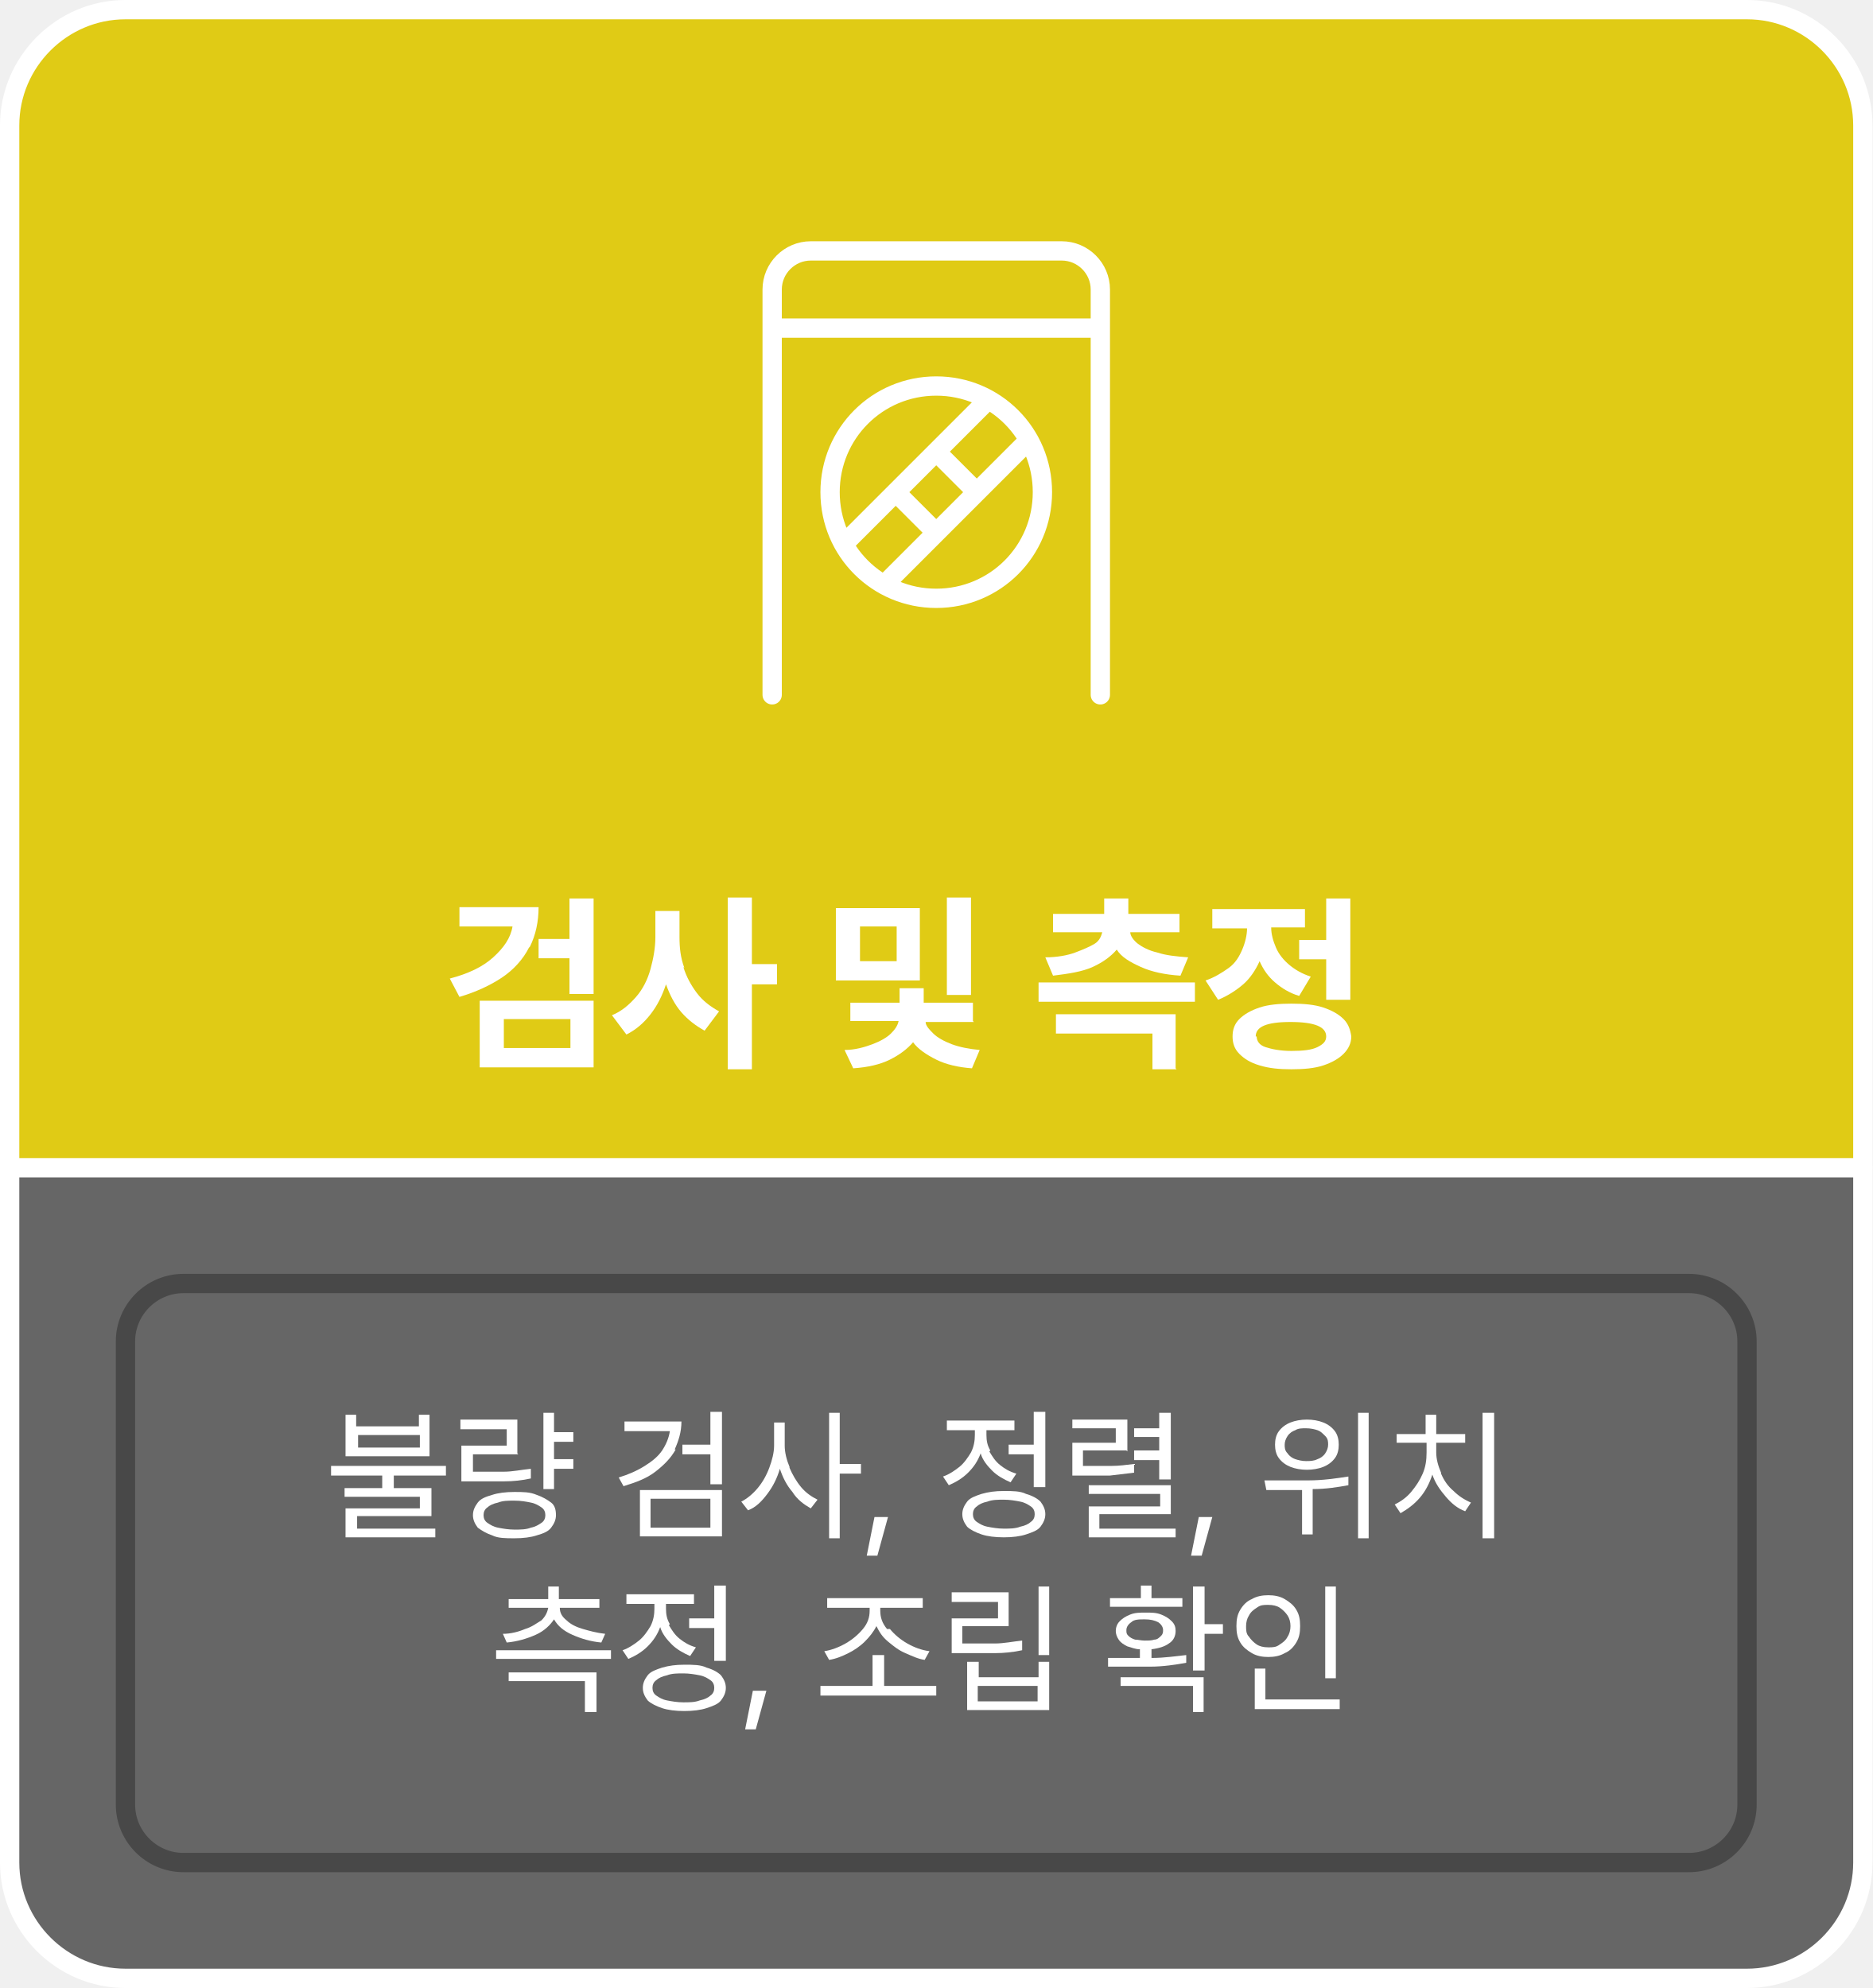
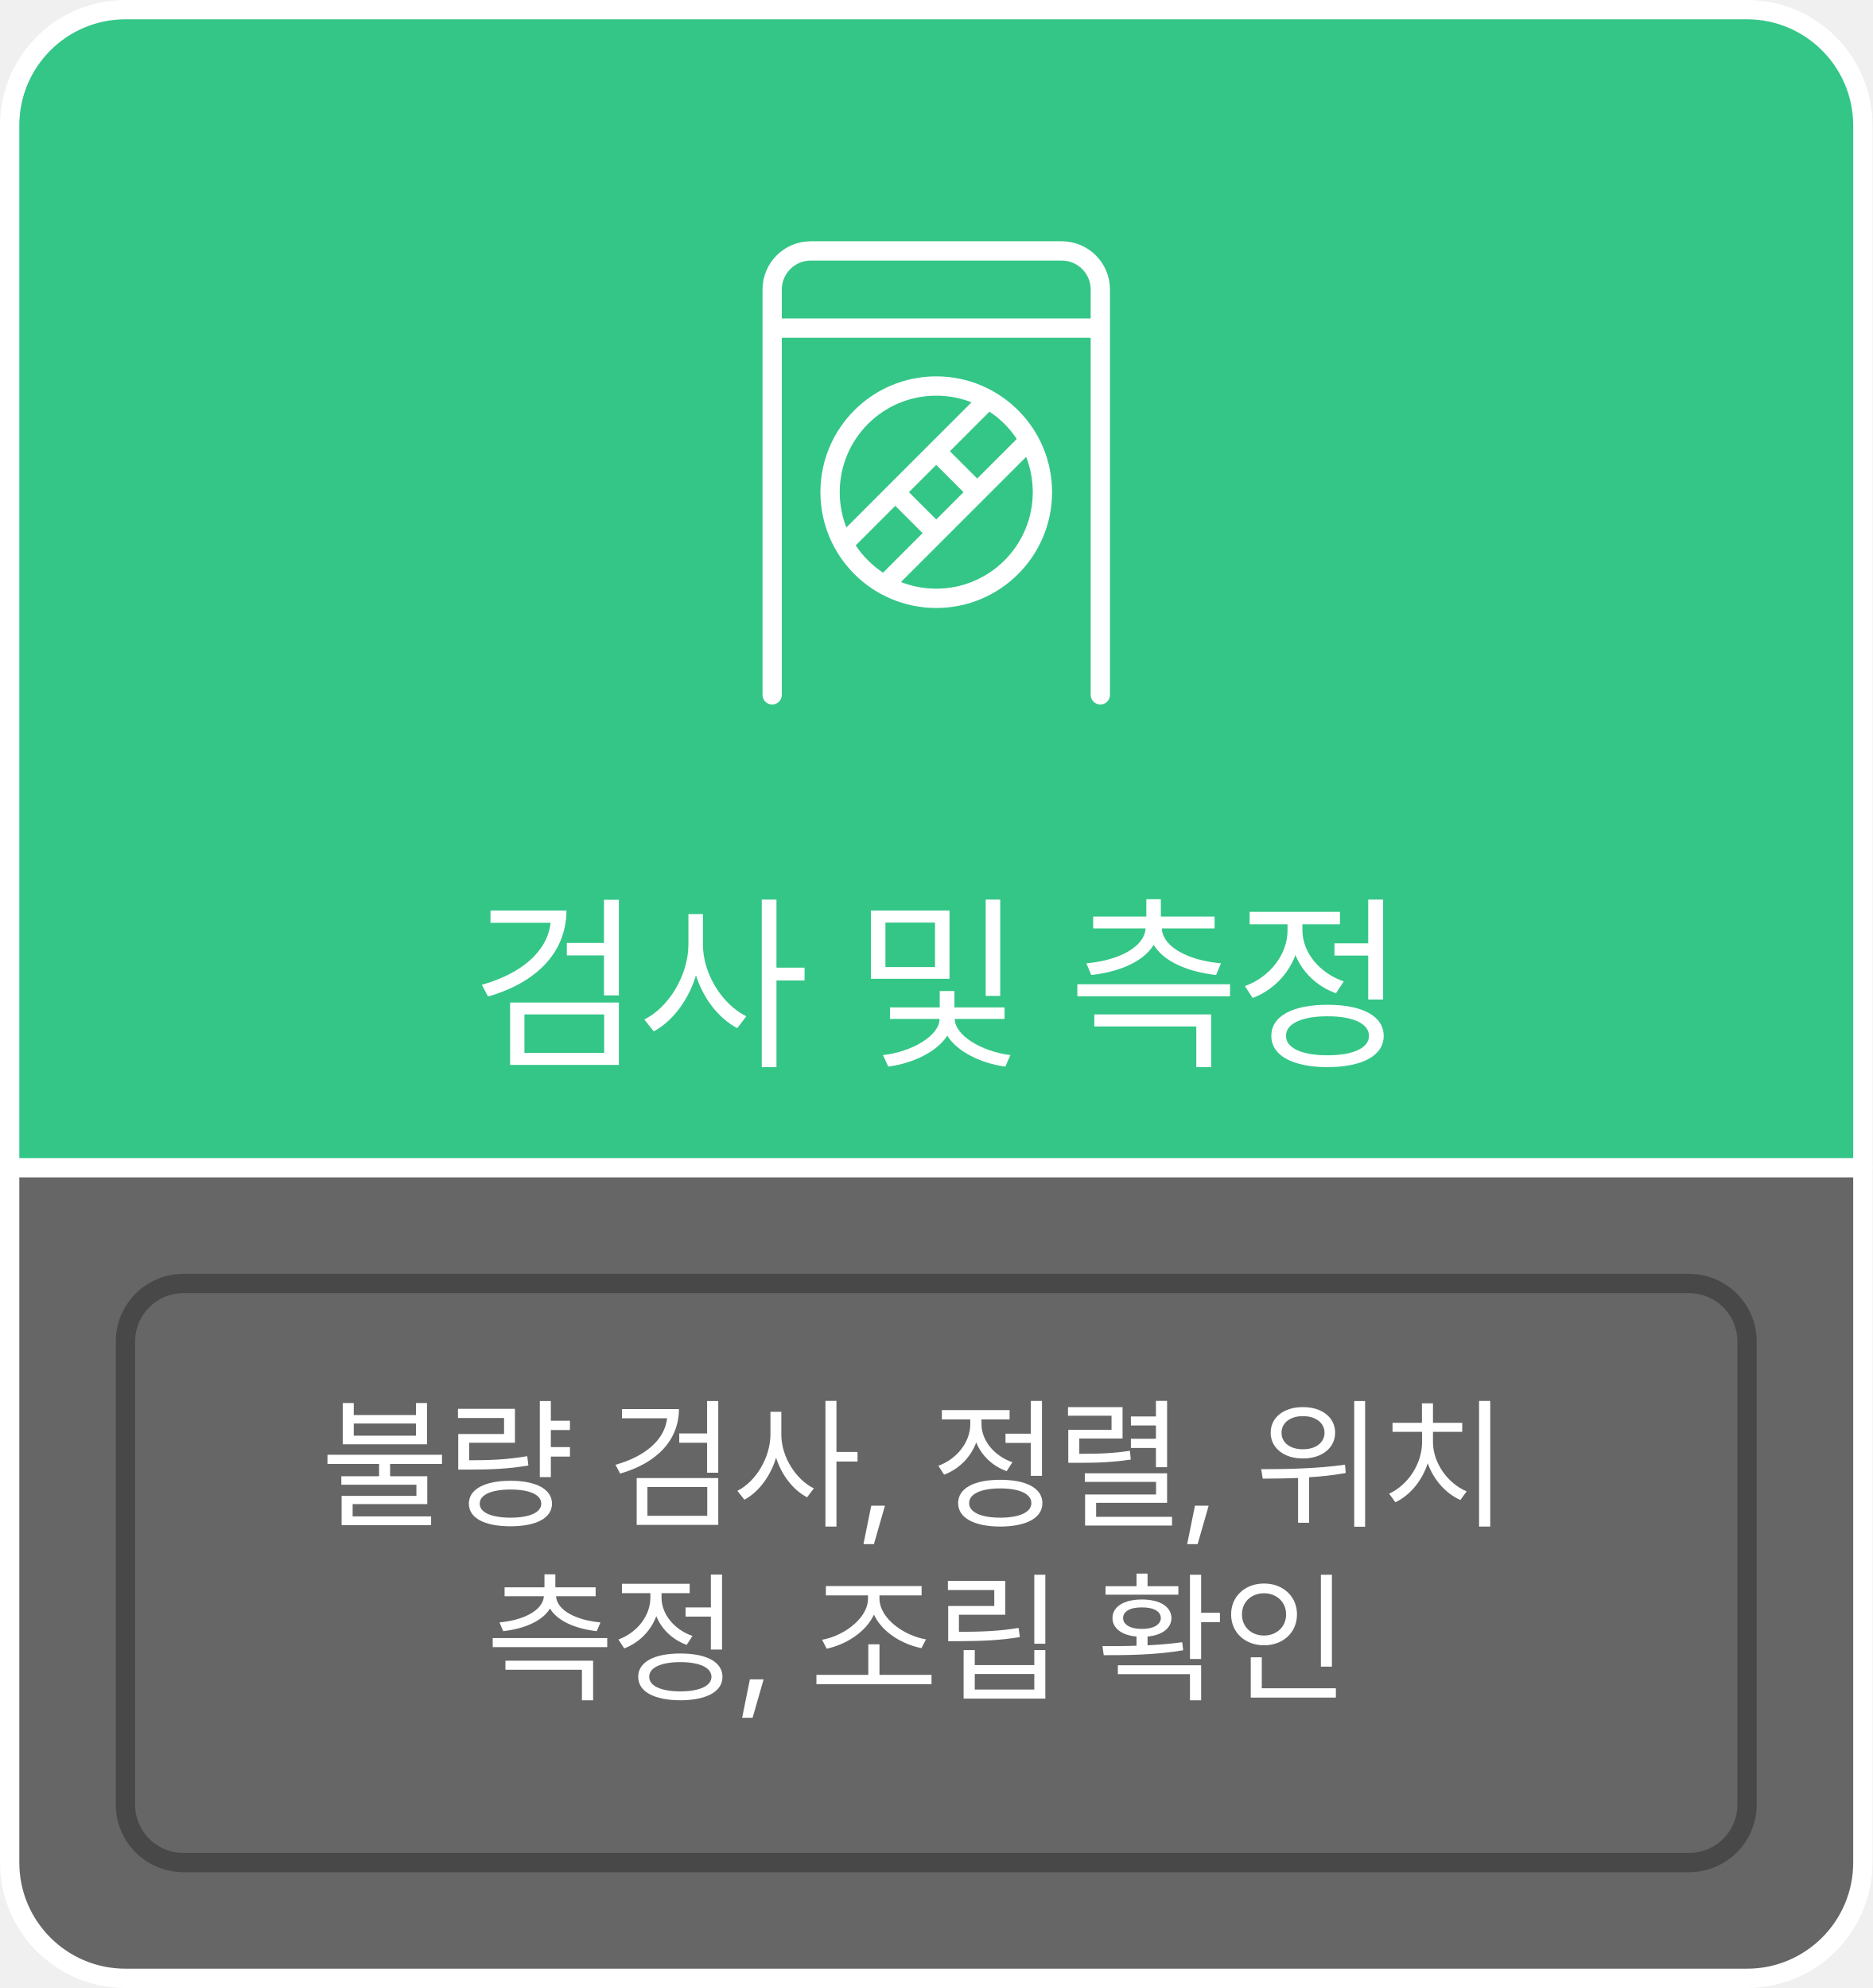
- <svg xmlns="http://www.w3.org/2000/svg" id="_레이어_2" version="1.1" viewBox="0 0 194 206">
-   <defs>
-     <style>
-       .st0 {
-         fill: #fff;
-       }
- 
-       .st1 {
-         fill: #e0cb15;
-       }
- 
-       .st1, .st2 {
-         fill-rule: evenodd;
-       }
- 
-       .st3 {
-         stroke: #fff;
-       }
- 
-       .st3, .st4 {
-         fill: none;
-         stroke-linecap: round;
-         stroke-linejoin: round;
-         stroke-width: 2px;
-       }
- 
-       .st5 {
-         isolation: isolate;
-       }
- 
-       .st2 {
-         fill: #666;
-       }
- 
-       .st4 {
-         stroke: #484848;
-       }
-     </style>
-   </defs>
-   <g id="_레이어_1-2">
-     <g id="g-root-cp_1_g-1_1_5vlg91vhptze-fill">
-       <g id="cp_1_g-1_1_5vlg91vhptze-fill">
-         <path class="st1" d="M13,13H1C1,6.4,6.4,1,13,1v12ZM13,1v12h168V1H13ZM193,13h-12V1c6.6,0,12,5.4,12,12ZM193,121H1V13h192v108Z" />
-       </g>
-     </g>
-     <g id="g-root-cp_0_g-0_1_1ur65ax1vhpukk-fill">
-       <g id="cp_0_g-0_1_1ur65ax1vhpukk-fill">
-         <path class="st2" d="M1,193h12v12c-6.6,0-12-5.4-12-12ZM181,205v-12H13v12h168ZM193,193c0,6.6-5.4,12-12,12v-12h12ZM193,121H1v72h192v-72Z" />
-       </g>
-     </g>
-     <g id="g-root-tx_4g2wyh1vh6878-fill">
-       <g id="tx_4g2wyh1vh6878-fill">
-         <g class="st5">
-           <g class="st5">
-             <g class="st5">
-               <path class="st0" d="M46.2,152.9h-5.4v1.3h3.9v2.9h-7.7v1.3h8.1v.9h-9.3v-3h7.7v-1.2h-7.8v-.9h3.9v-1.3h-5.3v-1h11.9v1ZM37,147.8h6.4v-1.2h1.1v4.3h-8.7v-4.3h1.1v1.2ZM43.5,150v-1.3h-6.4v1.3h6.4Z" />
-               <path class="st0" d="M53.7,150.7h-4.7v1.8c1.2,0,2.3,0,3.2,0s1.8-.2,2.8-.3v1c-.9.2-1.8.3-2.8.3s-2.1,0-3.4,0h-1v-3.7h4.7v-1.7h-4.8v-1h5.9v3.5ZM55.6,154.9c.6.2,1.1.5,1.5.8s.5.8.5,1.3-.2.9-.5,1.3c-.3.4-.8.6-1.5.8-.6.2-1.4.3-2.3.3s-1.7,0-2.3-.3c-.6-.2-1.1-.5-1.5-.8-.3-.4-.5-.8-.5-1.3s.2-.9.5-1.3c.3-.4.8-.6,1.5-.8.6-.2,1.4-.3,2.3-.3s1.6,0,2.3.3ZM51.6,155.7c-.5.1-.9.3-1.1.5-.3.2-.4.5-.4.8,0,.3.1.6.4.8.3.2.6.4,1.1.5.5.1,1.1.2,1.7.2s1.2,0,1.7-.2c.5-.1.8-.3,1.1-.5.3-.2.4-.5.4-.8s-.1-.6-.4-.8c-.3-.2-.6-.4-1.1-.5s-1-.2-1.7-.2-1.2,0-1.7.2ZM59.4,149.4h-2v1.8h2v1h-2v2.1h-1.1v-7.9h1.1v2h2v1Z" />
-               <path class="st0" d="M70,150.2c-.5.9-1.2,1.6-2.1,2.3s-2,1.1-3.3,1.5l-.5-.9c1-.3,1.9-.7,2.7-1.2.8-.5,1.4-1,1.8-1.6.4-.6.7-1.3.8-2h-4.7v-1h5.9c0,1.1-.3,2-.7,2.9ZM74.8,159.2h-8.5v-4.8h8.5v4.8ZM67.4,158.3h6.2v-3h-6.2v3ZM74.8,153.8h-1.2v-3.1h-2.9v-1h2.9v-3.4h1.2v7.4Z" />
-               <path class="st0" d="M81.8,152.1c.3.7.7,1.4,1.2,2s1.1,1,1.7,1.3l-.7.9c-.7-.4-1.4-.9-1.9-1.7-.6-.7-1-1.5-1.3-2.4-.3,1-.7,1.8-1.3,2.6-.6.8-1.2,1.4-2,1.7l-.7-.9c.6-.3,1.2-.8,1.7-1.4.5-.6.9-1.3,1.2-2.1.3-.8.5-1.6.5-2.3v-2.4h1.1v2.4c0,.7.2,1.5.5,2.2ZM87,151.7h2.2v1h-2.2v6.7h-1.1v-13h1.1v5.3Z" />
-             </g>
-             <g class="st5">
-               <path class="st0" d="M90.9,161.2h-1.1l.8-4h1.4l-1.1,4Z" />
-             </g>
-             <g class="st5">
-               <path class="st0" d="M102.5,150.4c.3.5.6,1,1.1,1.4.5.4,1,.7,1.7.9l-.6.9c-.7-.3-1.4-.7-1.9-1.2-.5-.5-1-1.1-1.2-1.8-.3.8-.7,1.4-1.3,2-.6.6-1.3,1-2,1.3l-.6-.9c.6-.2,1.2-.6,1.7-1,.5-.4.9-1,1.2-1.5.3-.6.4-1.2.4-1.8v-.5h-2.9v-1h7v1h-2.9v.5c0,.6.1,1.1.4,1.6ZM106.3,154.8c.7.2,1.2.5,1.5.8.3.4.5.8.5,1.3s-.2.9-.5,1.3c-.3.4-.9.6-1.5.8s-1.4.3-2.3.3c-.9,0-1.7-.1-2.3-.3s-1.2-.5-1.5-.8c-.3-.4-.5-.8-.5-1.3s.2-.9.5-1.3c.3-.4.9-.6,1.5-.8.7-.2,1.4-.3,2.3-.3s1.7,0,2.3.3ZM102.3,155.6c-.5.1-.9.3-1.1.5-.3.2-.4.5-.4.8,0,.3.1.6.4.8.3.2.6.4,1.1.5.5.1,1.1.2,1.7.2s1.2,0,1.7-.2c.5-.1.9-.3,1.1-.5.3-.2.4-.5.4-.8s-.1-.6-.4-.8c-.3-.2-.6-.4-1.1-.5-.5-.1-1.1-.2-1.7-.2s-1.2,0-1.7.2ZM108.3,154.1h-1.2v-3.4h-2.6v-1h2.6v-3.4h1.2v7.8Z" />
-               <path class="st0" d="M116.7,150.3h-4.5v1.6h.6c.9,0,1.7,0,2.4,0,.7,0,1.5-.1,2.3-.2v.9c-.8.1-1.7.2-2.5.3-.8,0-1.8,0-3,0h-.9v-3.4h4.5v-1.5h-4.5v-.9h5.7v3.3ZM121.3,156.9h-7.4v1.5h7.9v.9h-9v-3.2h7.4v-1.3h-7.4v-.9h8.5v3.1ZM121.3,153.3h-1.2v-2h-2.6v-1h2.6v-1.4h-2.6v-.9h2.6v-1.6h1.2v6.9Z" />
-             </g>
-             <g class="st5">
-               <path class="st0" d="M124.5,161.2h-1.1l.8-4h1.4l-1.1,4Z" />
-             </g>
-             <g class="st5">
-               <path class="st0" d="M135.6,153.4c1.4,0,2.8-.2,4.1-.4v.9c-1.1.2-2.3.4-3.7.4v4.7h-1.1v-4.6c-.9,0-2.1,0-3.7,0l-.2-1c1.6,0,3.1,0,4.6,0ZM137.1,147.4c.5.2.9.5,1.2.9.3.4.4.9.4,1.4s-.1,1-.4,1.4c-.3.4-.7.7-1.2.9-.5.2-1.1.3-1.7.3-.6,0-1.2-.1-1.7-.3-.5-.2-.9-.5-1.2-.9-.3-.4-.4-.9-.4-1.4s.1-1,.4-1.4c.3-.4.7-.7,1.2-.9.5-.2,1.1-.3,1.7-.3.6,0,1.2.1,1.7.3ZM134.2,148.2c-.3.1-.6.3-.8.6-.2.3-.3.6-.3.9,0,.3,0,.6.3.9.2.3.5.5.8.6.3.1.7.2,1.1.2.4,0,.8,0,1.2-.2.3-.1.6-.3.8-.6.2-.3.3-.6.3-.9s0-.6-.3-.9-.5-.5-.8-.6c-.3-.1-.7-.2-1.2-.2-.4,0-.8,0-1.1.2ZM141.8,159.4h-1.1v-13h1.1v13Z" />
-               <path class="st0" d="M149.3,152.7c.3.7.7,1.3,1.3,1.8.5.5,1.1.9,1.8,1.2l-.6.9c-.8-.3-1.4-.8-2-1.5s-1.1-1.4-1.4-2.3c-.3.9-.7,1.7-1.3,2.4-.6.7-1.3,1.2-2,1.6l-.6-.9c.6-.3,1.2-.7,1.7-1.3.5-.6.9-1.2,1.2-1.9.3-.7.4-1.4.4-2.2v-1h-3.1v-.9h3v-2h1.1v2h3v.9h-3v1c0,.7.2,1.4.5,2.1ZM154.8,159.4h-1.2v-13h1.2v13Z" />
-             </g>
-           </g>
-           <g class="st5">
-             <g class="st5">
-               <path class="st0" d="M63.3,171.9h-11.9v-.9h11.9v.9ZM57.9,165.7h4.2v.9h-4.1c0,.5.2.9.7,1.3.4.4,1,.7,1.7.9.7.2,1.4.4,2.3.5l-.4.9c-1.1-.1-2.1-.4-3-.8-.9-.4-1.5-.9-1.9-1.6-.4.6-1,1.2-1.9,1.6-.9.4-1.9.7-3,.8l-.4-.9c.8,0,1.6-.2,2.3-.5.7-.2,1.2-.6,1.7-.9.4-.4.6-.8.7-1.3h-4.1v-.9h4.1v-1.3h1.1v1.3ZM61.8,177.4h-1.2v-3.2h-7.9v-.9h9.1v4.1Z" />
-               <path class="st0" d="M69.3,168.4c.3.5.6,1,1.1,1.4.5.4,1,.7,1.7.9l-.6.9c-.7-.3-1.4-.7-1.9-1.2-.5-.5-1-1.1-1.2-1.8-.3.8-.7,1.4-1.3,2-.6.6-1.3,1-2,1.3l-.6-.9c.6-.2,1.2-.6,1.7-1,.5-.4.9-1,1.2-1.5.3-.6.4-1.2.4-1.8v-.5h-2.9v-1h7v1h-2.9v.5c0,.6.1,1.1.4,1.6ZM73.2,172.8c.7.2,1.2.5,1.5.8.3.4.5.8.5,1.3s-.2.9-.5,1.3c-.3.4-.9.6-1.5.8s-1.4.3-2.3.3c-.9,0-1.7-.1-2.3-.3s-1.2-.5-1.5-.8c-.3-.4-.5-.8-.5-1.3s.2-.9.5-1.3.9-.6,1.5-.8c.7-.2,1.4-.3,2.3-.3s1.7,0,2.3.3ZM69.1,173.6c-.5.1-.9.3-1.1.5-.3.2-.4.5-.4.8,0,.3.1.6.4.8.3.2.6.4,1.1.5.5.1,1.1.2,1.7.2s1.2,0,1.7-.2c.5-.1.9-.3,1.1-.5.3-.2.4-.5.4-.8s-.1-.6-.4-.8c-.3-.2-.6-.4-1.1-.5-.5-.1-1.1-.2-1.7-.2s-1.2,0-1.7.2ZM75.2,172.1h-1.2v-3.4h-2.6v-1h2.6v-3.4h1.2v7.8Z" />
-             </g>
-             <g class="st5">
-               <path class="st0" d="M78.3,179.2h-1.1l.8-4h1.4l-1.1,4Z" />
-             </g>
-             <g class="st5">
-               <path class="st0" d="M96.9,175.7h-11.9v-1h5.4v-3.2h1.2v3.2h5.4v1ZM92.2,168.8c.5.6,1.1,1.1,1.8,1.5.7.4,1.5.7,2.3.8l-.5.9c-.7-.1-1.3-.4-2-.7-.7-.3-1.2-.7-1.8-1.2s-.9-1-1.2-1.6c-.3.6-.7,1.1-1.2,1.6-.5.5-1.1.9-1.7,1.2-.6.3-1.3.6-2,.7l-.5-.9c.7-.1,1.5-.4,2.2-.8s1.3-.9,1.8-1.5c.5-.6.7-1.2.7-1.9v-.3h-4.4v-1h9.9v1h-4.4v.3c0,.7.2,1.3.7,1.9Z" />
-               <path class="st0" d="M104.5,168.5h-4.8v1.8c1.3,0,2.5,0,3.4,0,.9,0,1.8-.2,2.8-.3v1c-.9.2-1.9.3-2.8.3-.9,0-2.1,0-3.4,0h-1.1v-3.6h4.8v-1.7h-4.8v-1h5.9v3.5ZM101.4,173.8h6.2v-1.6h1.1v5h-8.5v-5h1.2v1.6ZM107.5,176.3v-1.6h-6.2v1.6h6.2ZM108.7,171.5h-1.1v-7.1h1.1v7.1Z" />
-               <path class="st0" d="M118.1,171.8v-.9c-.5,0-.9-.2-1.3-.3-.4-.2-.7-.4-.9-.7-.2-.3-.3-.6-.3-.9s.1-.7.4-1c.3-.3.6-.5,1.1-.7.5-.2,1-.2,1.6-.2s1.1,0,1.6.2c.5.2.8.4,1.1.7.3.3.4.6.4,1,0,.5-.2,1-.7,1.3-.4.3-1,.5-1.8.6v.9c1.4,0,2.6-.2,3.6-.3v.8c-1.1.2-2.4.4-3.7.4-1.3,0-2.8,0-4.4,0v-.9c1.4,0,2.5,0,3.4,0ZM122.5,166.5h-7.5v-.9h3.2v-1.3h1.1v1.3h3.2v.9ZM124.8,177.4h-1.2v-2.7h-7.5v-.9h8.6v3.6ZM117.2,168.1c-.3.2-.5.5-.5.8s0,.4.2.6c.2.2.4.3.7.4.3,0,.6.1,1,.1.4,0,.7,0,1-.1.3,0,.5-.2.7-.4.2-.2.2-.4.2-.6,0-.3-.2-.6-.5-.8-.4-.2-.8-.3-1.4-.3-.6,0-1.1,0-1.4.3ZM124.8,168.3h1.9v1h-1.9v3.8h-1.2v-8.7h1.2v3.9Z" />
-               <path class="st0" d="M133.1,165.7c.5.3.9.6,1.2,1.1.3.5.4,1,.4,1.7s-.1,1.2-.4,1.7c-.3.5-.7.9-1.2,1.1-.5.3-1.1.4-1.7.4s-1.2-.1-1.7-.4c-.5-.3-.9-.6-1.2-1.1-.3-.5-.4-1-.4-1.7s.1-1.2.4-1.7c.3-.5.7-.9,1.2-1.1.5-.3,1.1-.4,1.7-.4s1.2.1,1.7.4ZM130.2,166.6c-.3.2-.6.4-.8.8-.2.3-.3.7-.3,1.1,0,.4,0,.8.3,1.1.2.3.5.6.8.8.3.2.7.3,1.2.3s.8,0,1.2-.3c.3-.2.6-.4.8-.8.2-.3.3-.7.3-1.1s-.1-.8-.3-1.1-.5-.6-.8-.8c-.3-.2-.7-.3-1.2-.3s-.8,0-1.2.3ZM138.8,177.1h-8.8v-4.2h1.1v3.2h7.7v1ZM138.4,173.9h-1.1v-9.5h1.1v9.5Z" />
-             </g>
-           </g>
+ <svg xmlns="http://www.w3.org/2000/svg" version="1.1" id="Layer_1" x="0px" y="0px" width="194px" height="206px" viewBox="0 0 194 206" enable-background="new 0 0 194 206" xml:space="preserve">
+   <g id="g-root-cp_1_g-1_1_5vlg91vhptze-fill" transform="translate(122, 86)">
+     <g>
+       <g id="cp_1_g-1_1_5vlg91vhptze-fill_8_">
+         <g>
+           <path fill="#34C687" d="M-109-73h-12c0-6.604,5.396-12,12-12V-73z M-109-85v12H59v-12H-109z M71-73H59v-12      C65.615-85,71-79.616,71-73z M71,35h-192V-73H71V35z" />
        </g>
      </g>
    </g>
-     <g id="g-root-tx_hrjfbt1vh66mb-fill">
-       <g id="tx_hrjfbt1vh66mb-fill">
-         <g class="st5">
-           <g class="st5">
-             <g class="st5">
-               <path class="st0" d="M54.8,98.2c-.6,1.2-1.6,2.3-2.8,3.1s-2.7,1.5-4.4,2l-1-1.9c1.9-.5,3.4-1.2,4.5-2.2s1.8-2,2-3.2h-5.5v-2h8.2c0,1.5-.3,2.9-.9,4.1ZM61.5,110.6h-11.8v-6.9h11.8v6.9ZM52.2,108.6h6.9v-3h-6.9v3ZM61.5,103h-2.5v-3.7h-3.2v-2h3.2v-4.2h2.5v9.9Z" />
-               <path class="st0" d="M70.8,100.2c.3,1,.8,1.9,1.4,2.7s1.4,1.4,2.3,1.9l-1.5,2c-.9-.5-1.7-1.1-2.4-1.9s-1.2-1.8-1.6-2.9c-.4,1.2-.9,2.2-1.6,3.1s-1.5,1.6-2.5,2.1l-1.5-2c1-.4,1.8-1.1,2.5-1.9s1.2-1.8,1.5-2.9.5-2.2.5-3.3v-2.7h2.5v2.7c0,1.1.1,2.1.5,3.2ZM77.9,99.9h2.6v2.1h-2.6v8.8h-2.5v-17.8h2.5v6.9Z" />
-               <path class="st0" d="M95.3,101.6h-8.7v-7.5h8.7v7.5ZM100.9,105.9h-5c0,.4.4.8.8,1.2s1.1.8,1.9,1.1c.8.3,1.8.5,2.9.6l-.8,1.9c-1.4-.1-2.7-.4-3.7-.9s-1.9-1.1-2.4-1.8c-.6.7-1.4,1.3-2.4,1.8s-2.3.8-3.8.9l-.9-1.9c1.1,0,2.1-.3,2.9-.6s1.5-.7,1.9-1.1.7-.8.8-1.3h-5v-1.9h5.1v-1.5h2.5v1.5h5.1v1.9ZM89.1,99.6h3.8v-3.6h-3.8v3.6ZM100.6,103.1h-2.5v-10.1h2.5v10.1Z" />
-               <path class="st0" d="M123.8,103.8h-16.2v-2h16.2v2ZM116.9,94.7h5.3v1.9h-5.1c0,.4.4.9.8,1.2s1.1.7,2,.9c.9.3,1.9.4,3.2.5l-.8,1.9c-1.6-.1-3-.4-4.1-.9-1.1-.5-2-1-2.5-1.8-.6.7-1.4,1.3-2.5,1.8-1.1.5-2.5.7-4.1.9l-.8-1.9c1.2,0,2.3-.2,3.1-.5s1.5-.6,2-.9.7-.8.8-1.2h-5.1v-1.9h5.3v-1.6h2.5v1.6ZM121.9,110.8h-2.5v-3.7h-10v-2h12.4v5.6Z" />
-               <path class="st0" d="M135.2,96.1h-3.5c0,.7.2,1.4.5,2.1s.8,1.3,1.4,1.8c.6.5,1.3.9,2.2,1.2l-1.2,2c-1-.3-1.8-.8-2.5-1.4-.7-.6-1.2-1.3-1.6-2.2-.4.9-1,1.8-1.7,2.4s-1.6,1.2-2.6,1.6l-1.3-2c.9-.3,1.7-.8,2.4-1.3s1.1-1.2,1.4-1.9c.3-.7.5-1.5.5-2.2h-3.6v-2h9.6v2ZM137.1,104.4c.9.3,1.6.7,2.1,1.2.5.5.7,1.1.8,1.8,0,.7-.3,1.3-.8,1.8-.5.5-1.2.9-2.1,1.2s-2,.4-3.3.4-2.3-.1-3.3-.4-1.6-.7-2.1-1.2c-.5-.5-.7-1.1-.7-1.8s.2-1.3.7-1.8c.5-.5,1.2-.9,2.1-1.2.9-.3,2-.4,3.3-.4,1.3,0,2.4.1,3.3.4ZM130.2,107.4c0,.5.3.9.9,1.1s1.5.4,2.7.4,2.1-.1,2.7-.4c.6-.3.9-.6.9-1.1,0-1-1.2-1.5-3.7-1.5s-3.6.5-3.6,1.5ZM139.9,103.6h-2.5v-4.2h-2.8v-2h2.8v-4.3h2.5v10.5Z" />
-             </g>
-           </g>
+   </g>
+   <g id="g-root-cp_0_g-0_1_1ur65ax1vhpukk-fill" transform="translate(122, 206)">
+     <g id="cp_0_g-0_1_1ur65ax1vhpukk-fill">
+       <g>
+         <path fill="#666666" d="M-121-13h12v12C-115.627-1-121-6.373-121-13z M59-1v-12h-168v12H59z M71-13c0,6.627-5.373,12-12,12v-12     H71z M71-85h-192v72H71V-85z" />
+       </g>
+     </g>
+   </g>
+   <g id="g-root-tx__4g2wyh1vh6878-fill" transform="translate(146, 230)">
+     <g id="tx__4g2wyh1vh6878-fill">
+       <g>
+         <g enable-background="new    ">
+           <path fill="#FFFFFF" d="M-100.208-78.303h-5.376v1.274h3.853v2.886h-7.734v1.274h8.13v0.908h-9.272v-3.032h7.749v-1.157h-7.778      v-0.879h3.911v-1.274h-5.347v-0.952h11.865V-78.303z M-109.348-83.371h6.445v-1.245h1.143v4.277h-8.73v-4.277h1.143V-83.371z       M-102.903-81.232v-1.26h-6.445v1.26H-102.903z" />
+           <path fill="#FFFFFF" d="M-92.649-80.5h-4.746v1.816c2.314,0,3.992-0.08,6.021-0.425l0.117,0.967      c-2.095,0.352-3.838,0.425-6.255,0.425h-1.011v-3.691h4.746v-1.655h-4.775v-0.952h5.903V-80.5z M-88.811-74.187      c0,1.494-1.641,2.344-4.292,2.344c-2.695,0-4.321-0.85-4.321-2.344s1.626-2.373,4.321-2.373      C-90.452-76.56-88.811-75.681-88.811-74.187z M-96.296-74.187c-0.015,0.908,1.201,1.45,3.193,1.45      c1.978,0,3.179-0.542,3.179-1.45c0-0.923-1.201-1.465-3.179-1.465C-95.095-75.651-96.311-75.109-96.296-74.187z M-86.951-81.818      h-1.978v1.772h1.978v0.981h-1.978v2.124h-1.143v-7.881h1.143v2.036h1.978V-81.818z" />
+           <path fill="#FFFFFF" d="M-81.75-77.307l-0.483-0.908c3.113-0.879,5.098-2.607,5.347-4.819h-4.673v-0.952h5.903      C-75.671-80.72-78-78.376-81.75-77.307z M-71.584-71.989h-8.452v-4.849h8.452V-71.989z M-78.923-72.927h6.196v-2.988h-6.196      V-72.927z M-71.584-77.395h-1.157V-80.5h-2.886v-0.967h2.886v-3.354h1.157V-77.395z" />
+           <path fill="#FFFFFF" d="M-61.682-75.769l-0.703,0.923c-1.436-0.754-2.637-2.293-3.208-4.102      c-0.586,1.926-1.816,3.566-3.281,4.351l-0.732-0.923c1.904-0.938,3.413-3.442,3.428-5.815v-2.373h1.128v2.373      C-65.051-79.035-63.528-76.677-61.682-75.769z M-59.338-79.548h2.183v0.996h-2.183v6.738h-1.143v-13.022h1.143V-79.548z" />
+           <path fill="#FFFFFF" d="M-55.457-69.997h-1.084l0.806-3.984h1.421L-55.457-69.997z" />
+           <path fill="#FFFFFF" d="M-41.108-78.479l-0.601,0.923c-1.465-0.527-2.6-1.618-3.149-2.974c-0.571,1.531-1.78,2.754-3.325,3.34      l-0.601-0.923c1.934-0.703,3.311-2.461,3.311-4.321v-0.483h-2.944v-0.967h7.017v0.967h-2.915v0.469      C-44.316-80.749-43.013-79.138-41.108-78.479z M-38.003-74.245c0,1.538-1.655,2.417-4.365,2.432      c-2.71-0.015-4.365-0.894-4.365-2.432s1.655-2.417,4.365-2.417S-38.003-75.783-38.003-74.245z M-45.591-74.245      c-0.015,0.938,1.23,1.509,3.223,1.509s3.223-0.571,3.223-1.509c0-0.952-1.23-1.523-3.223-1.523S-45.605-75.197-45.591-74.245z       M-38.047-77.072h-1.157v-3.413h-2.622v-0.952h2.622v-3.398h1.157V-77.072z" />
+           <path fill="#FFFFFF" d="M-29.697-80.939h-4.482v1.582c1.904,0.015,3.398-0.037,5.244-0.308l0.088,0.908      c-1.948,0.293-3.501,0.337-5.552,0.337h-0.923v-3.413h4.482v-1.465h-4.512v-0.894h5.654V-80.939z M-25.083-74.274h-7.354v1.45      h7.866v0.908h-9.009v-3.223h7.354v-1.304h-7.383v-0.894h8.525V-74.274z M-25.083-77.966h-1.157v-1.992h-2.593v-0.952h2.593      v-1.377h-2.593v-0.938h2.593v-1.611h1.157V-77.966z" />
+           <path fill="#FFFFFF" d="M-21.919-69.997h-1.084l0.806-3.984h1.421L-21.919-69.997z" />
+           <path fill="#FFFFFF" d="M-6.648-78.229l0.073,0.864c-1.245,0.227-2.542,0.366-3.794,0.439v4.717h-1.143v-4.644      c-1.326,0.059-2.578,0.065-3.662,0.073l-0.161-0.981C-12.888-77.761-9.548-77.805-6.648-78.229z M-7.673-81.54      c0,1.582-1.392,2.681-3.34,2.666c-1.948,0.015-3.34-1.084-3.34-2.666c0-1.597,1.392-2.666,3.34-2.651      C-9.065-84.206-7.673-83.137-7.673-81.54z M-13.225-81.54c-0.015,1.025,0.908,1.729,2.212,1.714      c1.318,0.015,2.241-0.688,2.241-1.714c0-1.011-0.923-1.729-2.241-1.714C-12.317-83.269-13.24-82.551-13.225-81.54z       M-4.568-71.799h-1.128v-13.022h1.128V-71.799z" />
+           <path fill="#FFFFFF" d="M5.95-75.461l-0.645,0.894c-1.501-0.667-2.776-2.08-3.384-3.809c-0.586,1.831-1.853,3.333-3.354,4.043      l-0.645-0.894c1.934-0.879,3.413-3.076,3.413-5.361v-1.04h-3.062v-0.938h3.047v-2.021h1.143v2.021h3.032v0.938H2.463v1.04      C2.463-78.405,3.987-76.296,5.95-75.461z M8.396-71.813H7.239v-13.022h1.157V-71.813z" />
+         </g>
+         <g enable-background="new    ">
+           <path fill="#FFFFFF" d="M-83.087-59.321h-11.865v-0.938h11.865V-59.321z M-88.463-65.518h4.175v0.923h-4.102      c0.081,1.479,2.139,2.497,4.6,2.71l-0.381,0.908c-2.146-0.234-4.065-1.025-4.849-2.344c-0.791,1.318-2.71,2.109-4.849,2.344      l-0.381-0.908c2.446-0.213,4.504-1.23,4.6-2.71h-4.072v-0.923h4.131v-1.348h1.128V-65.518z M-84.552-53.813h-1.157v-3.164      h-7.925v-0.938h9.082V-53.813z" />
+           <path fill="#FFFFFF" d="M-74.254-60.479l-0.601,0.923c-1.465-0.527-2.6-1.618-3.149-2.974c-0.571,1.531-1.78,2.754-3.325,3.34      l-0.601-0.923c1.934-0.703,3.311-2.461,3.311-4.321v-0.483h-2.944v-0.967h7.017v0.967h-2.915v0.469      C-77.462-62.749-76.159-61.138-74.254-60.479z M-71.149-56.245c0,1.538-1.655,2.417-4.365,2.432      c-2.71-0.015-4.365-0.894-4.365-2.432s1.655-2.417,4.365-2.417S-71.149-57.783-71.149-56.245z M-78.737-56.245      c-0.015,0.938,1.23,1.509,3.223,1.509s3.223-0.571,3.223-1.509c0-0.952-1.23-1.523-3.223-1.523S-78.751-57.197-78.737-56.245z       M-71.193-59.072h-1.157v-3.413h-2.622v-0.952h2.622v-3.398h1.157V-59.072z" />
+           <path fill="#FFFFFF" d="M-68.029-51.997h-1.084l0.806-3.984h1.421L-68.029-51.997z" />
+           <path fill="#FFFFFF" d="M-49.491-55.483h-11.924v-0.967h5.376v-3.164h1.157v3.164h5.391V-55.483z M-50.063-60.127l-0.469,0.908      c-1.992-0.389-4.094-1.655-4.922-3.472c-0.842,1.823-2.937,3.12-4.893,3.53l-0.483-0.923c2.197-0.381,4.761-2.197,4.761-4.277      v-0.322h-4.365v-0.967h9.917v0.967h-4.365v0.322C-54.882-62.28-52.304-60.493-50.063-60.127z" />
+           <path fill="#FFFFFF" d="M-41.845-62.676h-4.805v1.772c2.329-0.015,4.072-0.059,6.182-0.41l0.132,0.952      c-2.183,0.352-3.97,0.41-6.372,0.425h-1.055v-3.647h4.775v-1.655h-4.805v-0.952h5.947V-62.676z M-45.009-57.461h6.167v-1.553      h1.143v5.024h-8.467v-5.024h1.157V-57.461z M-38.842-54.927v-1.611h-6.167v1.611H-38.842z M-37.699-59.673h-1.143v-7.148h1.143      V-59.673z" />
+           <path fill="#FFFFFF" d="M-28.251-59.468v-0.952c-1.516-0.132-2.49-0.842-2.49-1.919c0-1.187,1.216-1.919,3.047-1.919      c1.846,0,3.047,0.732,3.062,1.919c-0.015,1.069-0.967,1.78-2.476,1.919v0.908c1.216-0.059,2.446-0.154,3.589-0.322l0.103,0.835      c-2.827,0.498-5.947,0.513-8.232,0.513l-0.132-0.938C-30.741-59.424-29.525-59.424-28.251-59.468z M-23.915-64.756h-7.544      v-0.879h3.208v-1.304h1.143v1.304h3.193V-64.756z M-21.557-53.813h-1.157v-2.71h-7.471v-0.923h8.628V-53.813z M-29.643-62.339      c0,0.674,0.747,1.143,1.948,1.128c1.201,0.015,1.963-0.454,1.963-1.128c0-0.688-0.762-1.113-1.963-1.099      C-28.896-63.452-29.643-63.027-29.643-62.339z M-21.557-62.881h1.948v0.967h-1.948v3.823h-1.157v-8.73h1.157V-62.881z" />
+           <path fill="#FFFFFF" d="M-11.625-62.72c0,1.904-1.465,3.208-3.413,3.208s-3.413-1.304-3.413-3.208      c0-1.875,1.465-3.193,3.413-3.193S-11.625-64.595-11.625-62.72z M-17.323-62.72c-0.015,1.304,0.967,2.197,2.285,2.197      c1.289,0,2.285-0.894,2.285-2.197c0-1.274-0.996-2.183-2.285-2.183C-16.356-64.902-17.338-63.994-17.323-62.72z M-7.597-54.092      h-8.818v-4.175h1.143v3.208h7.676V-54.092z M-8.007-57.3h-1.143v-9.521h1.143V-57.3z" />
        </g>
      </g>
    </g>
-     <g id="g-root-cp_1_g-1_1_5vlg91vhptze-stroke">
-       <g id="cp_1_g-1_1_5vlg91vhptze-stroke">
-         <path class="st3" d="M13,1C6.4,1,1,6.4,1,13M193,121V13M1,13v108M13,1h168M193,13c0-6.6-5.4-12-12-12" />
-       </g>
-     </g>
-     <g id="g-root-cp_0_g-0_1_1ur65ax1vhpukk-stroke">
-       <g id="cp_0_g-0_1_1ur65ax1vhpukk-stroke">
-         <path class="st3" d="M1,193c0,6.6,5.4,12,12,12M181,205H13M181,205c6.6,0,12-5.4,12-12M193,121v72M1,193v-72M193,121H1" />
-       </g>
-     </g>
-     <g id="g-root-cp_1-1_cell-1-1_1hfpmxl1vhpw5i-stroke">
-       <g id="cp_1-1_cell-1-1_1hfpmxl1vhpw5i-stroke">
-         <path class="st4" d="M13,145v-6c0-3.3,2.7-6,6-6h6M181,145v36M13,181v-36M25,133h144M13,181v6c0,3.3,2.7,6,6,6h6M181,145v-6c0-3.3-2.7-6-6-6h-6M169,193H25M181,181v6c0,3.3-2.7,6-6,6h-6" />
-       </g>
-     </g>
-     <g id="g-root-ic_1_hrjfbt1vh4t8i-stroke">
-       <g id="ic_1_hrjfbt1vh4t8i-stroke">
-         <path class="st3" d="M80,72V30c0-2.2,1.8-4,4-4h26c2.2,0,4,1.8,4,4v42M80,34h34M86,51c0,6.1,4.9,11,11,11s11-4.9,11-11-4.9-11-11-11-11,4.9-11,11ZM87.4,56.4l15-15M106.6,45.6l-15,15M97,46.8l4.2,4.2M92.8,51l4.2,4.2" />
+   </g>
+   <g id="g-root-tx__hrjfbt1vh66mb-fill" transform="translate(164, 170)">
+     <g id="tx__hrjfbt1vh66mb-fill">
+       <g>
+         <g enable-background="new    ">
+           <path fill="#FFFFFF" d="M-113.437-66.742l-0.645-1.211c4.15-1.172,6.797-3.477,7.129-6.426h-6.23v-1.27h7.871      C-105.332-71.293-108.437-68.168-113.437-66.742z M-99.882-59.652h-11.27v-6.465h11.27V-59.652z M-109.667-60.902h8.262v-3.984      h-8.262V-60.902z M-99.882-66.859h-1.543V-71h-3.848v-1.289h3.848v-4.473h1.543V-66.859z" />
+           <path fill="#FFFFFF" d="M-86.679-64.691l-0.938,1.23c-1.914-1.006-3.516-3.057-4.277-5.469      c-0.781,2.568-2.422,4.756-4.375,5.801l-0.977-1.23c2.539-1.25,4.551-4.59,4.57-7.754v-3.164h1.504v3.164      C-91.171-69.047-89.14-65.902-86.679-64.691z M-83.554-69.73h2.91v1.328h-2.91v8.984h-1.523v-17.363h1.523V-69.73z" />
+           <path fill="#FFFFFF" d="M-65.625-68.578h-8.145v-7.07h8.145V-68.578z M-59.316-60.668l-0.527,1.191      c-2.617-0.352-5-1.582-6.016-3.203c-1.055,1.65-3.496,2.852-6.113,3.203l-0.547-1.191c2.988-0.332,5.859-2.012,5.859-3.75      h-5.137v-1.191h5.156v-1.699h1.523v1.699h5.195v1.191h-5.156C-65.078-62.719-62.304-61.039-59.316-60.668z M-72.265-69.789      h5.137v-4.609h-5.137V-69.789z M-60.371-66.801h-1.504v-9.98h1.504V-66.801z" />
+           <path fill="#FFFFFF" d="M-36.562-66.762h-15.82v-1.25h15.82V-66.762z M-43.73-75.023h5.566v1.23h-5.469      c0.107,1.973,2.852,3.33,6.133,3.613l-0.508,1.211c-2.861-0.313-5.42-1.367-6.465-3.125c-1.055,1.758-3.613,2.813-6.465,3.125      l-0.508-1.211c3.262-0.283,6.006-1.641,6.133-3.613h-5.43v-1.23h5.508v-1.797h1.504V-75.023z M-38.515-59.418h-1.543v-4.219      h-10.566v-1.25h12.109V-59.418z" />
+           <path fill="#FFFFFF" d="M-24.785-68.305l-0.801,1.23c-1.953-0.703-3.467-2.158-4.199-3.965      c-0.762,2.041-2.373,3.672-4.434,4.453l-0.801-1.23c2.578-0.938,4.414-3.281,4.414-5.762v-0.645h-3.926v-1.289h9.355v1.289      h-3.887v0.625C-29.062-71.332-27.324-69.184-24.785-68.305z M-20.644-62.66c0,2.051-2.207,3.223-5.82,3.242      c-3.613-0.02-5.82-1.191-5.82-3.242s2.207-3.223,5.82-3.223S-20.644-64.711-20.644-62.66z M-30.761-62.66      c-0.02,1.25,1.641,2.012,4.297,2.012s4.297-0.762,4.297-2.012c0-1.27-1.641-2.031-4.297-2.031S-30.781-63.93-30.761-62.66z       M-20.703-66.43h-1.543v-4.551h-3.496v-1.27h3.496v-4.531h1.543V-66.43z" />
+         </g>
      </g>
    </g>
  </g>
+   <g id="g-root-cp_1_g-1_1_5vlg91vhptze-stroke" transform="translate(122, 86)">
+     <g id="cp_1_g-1_1_5vlg91vhptze-stroke">
+       <g>
+         <path fill="none" stroke="#FFFFFF" stroke-width="2" stroke-linecap="round" stroke-linejoin="round" d="M-109-85     c-6.627,0-12,5.373-12,12 M71,35V-73 M-121-73V35 M-109-85H59 M71-73c0-6.617-5.383-12-12-12" />
+       </g>
+     </g>
+   </g>
+   <g id="g-root-cp_0_g-0_1_1ur65ax1vhpukk-stroke" transform="translate(122, 206)">
+     <g id="cp_0_g-0_1_1ur65ax1vhpukk-stroke">
+       <g>
+         <path fill="none" stroke="#FFFFFF" stroke-width="2" stroke-linecap="round" stroke-linejoin="round" d="M-121-13     c0,6.627,5.373,12,12,12 M59-1h-168 M59-1c6.627,0,12-5.373,12-12 M71-85v72 M-121-13v-72 M71-85h-192" />
+       </g>
+     </g>
+   </g>
+   <g id="g-root-cp_1-1_cell-1-1_1hfpmxl1vhpw5i-stroke" transform="translate(134, 218)">
+     <g id="cp_1-1_cell-1-1_1hfpmxl1vhpw5i-stroke">
+       <g>
+         <path fill="none" stroke="#484848" stroke-width="2" stroke-linecap="round" stroke-linejoin="round" d="M-121-73v-6     c0-3.313,2.687-6,6-6h6 M47-73v36 M-121-37v-36 M-109-85H35 M-121-37v6c0,3.313,2.687,6,6,6h6 M47-73v-6c0-3.313-2.687-6-6-6h-6      M35-25h-144 M47-37v6c0,3.313-2.687,6-6,6h-6" />
+       </g>
+     </g>
+   </g>
+   <g id="g-root-ic_1_hrjfbt1vh4t8i-stroke" transform="translate(194, 110)">
+     <g id="ic_1_hrjfbt1vh4t8i-stroke">
+       <g>
+         <path fill="none" stroke="#FFFFFF" stroke-width="2" stroke-linecap="round" stroke-linejoin="round" d="M-114-38v-42     c0-2.209,1.791-4,4-4h26c2.209,0,4,1.791,4,4v42 M-114-76h34 M-108-59c0,6.075,4.925,11,11,11s11-4.925,11-11s-4.925-11-11-11     S-108-65.075-108-59z M-106.604-53.638l14.963-14.964 M-87.398-64.36l-14.963,14.964 M-97-63.242L-92.758-59 M-101.242-59     L-97-54.758" />
+       </g>
+     </g>
+   </g>
+   <g>
+ </g>
+   <g>
+ </g>
+   <g>
+ </g>
+   <g>
+ </g>
+   <g>
+ </g>
+   <g>
+ </g>
+   <g>
+ </g>
+   <g>
+ </g>
+   <g>
+ </g>
+   <g>
+ </g>
+   <g>
+ </g>
+   <g>
+ </g>
+   <g>
+ </g>
+   <g>
+ </g>
+   <g>
+ </g>
</svg>
